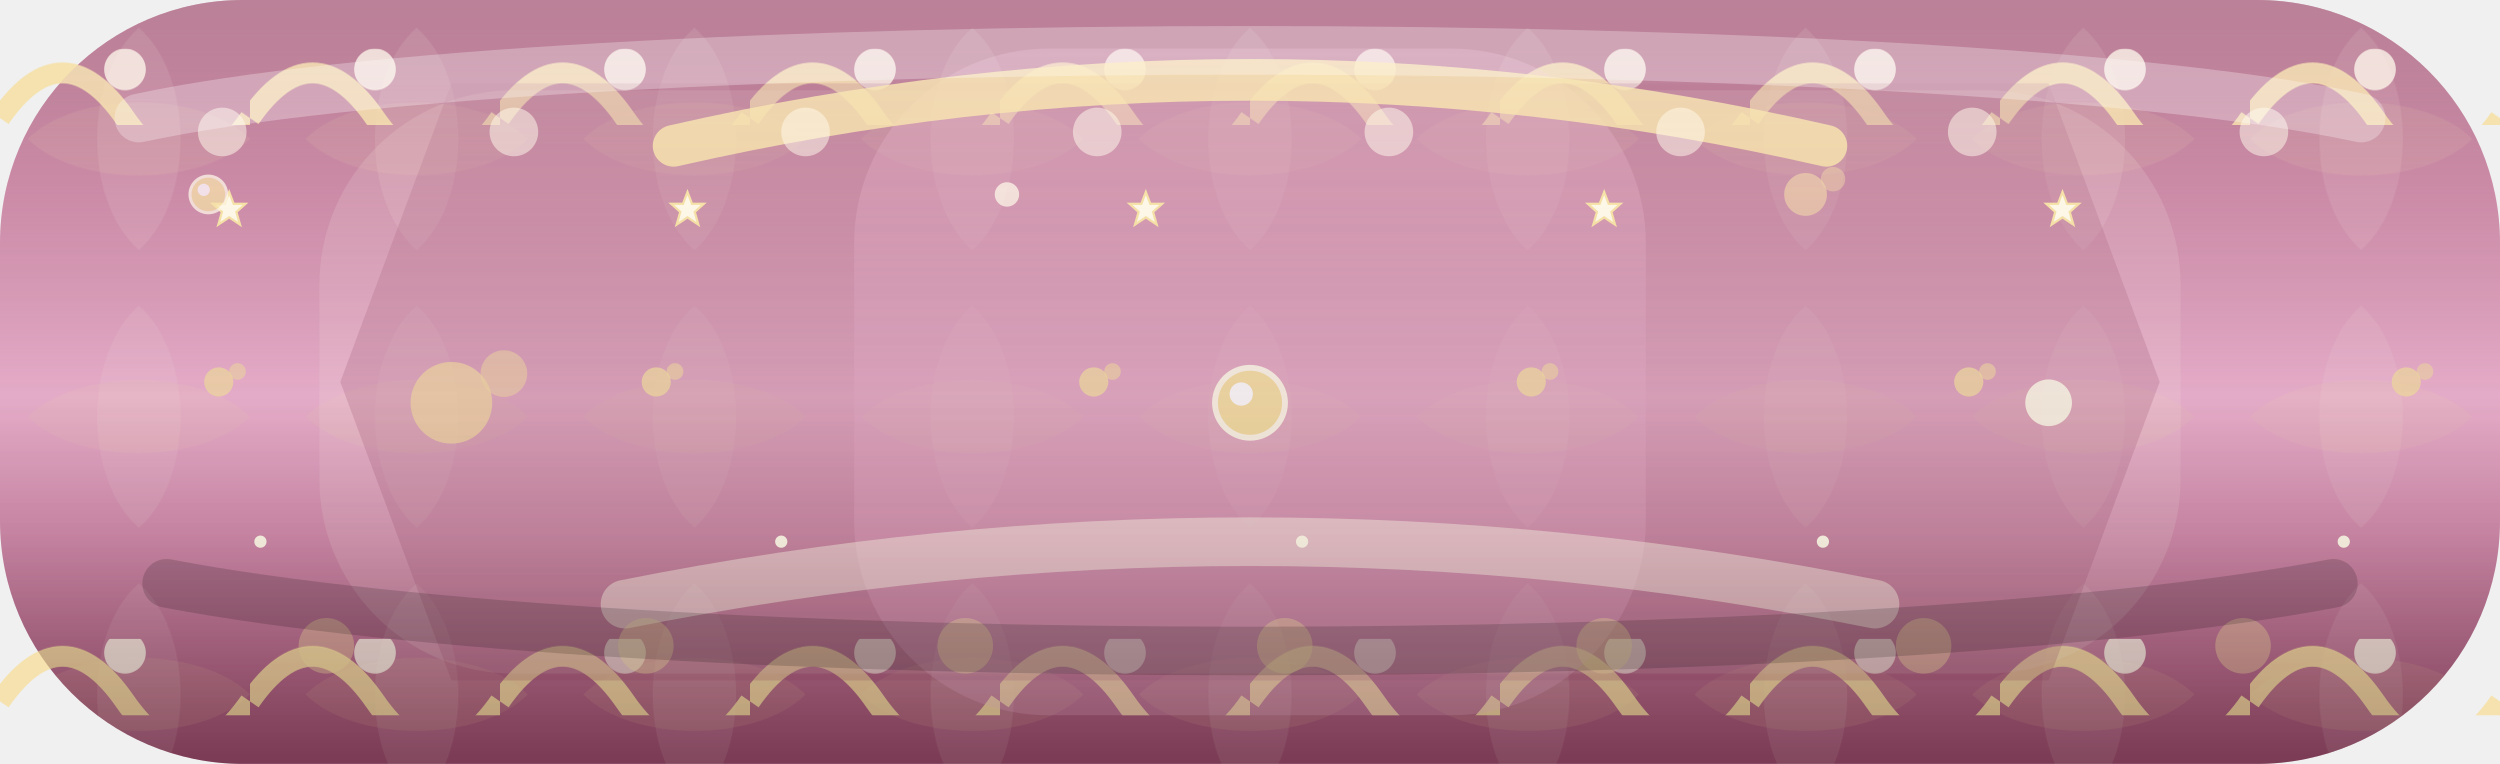
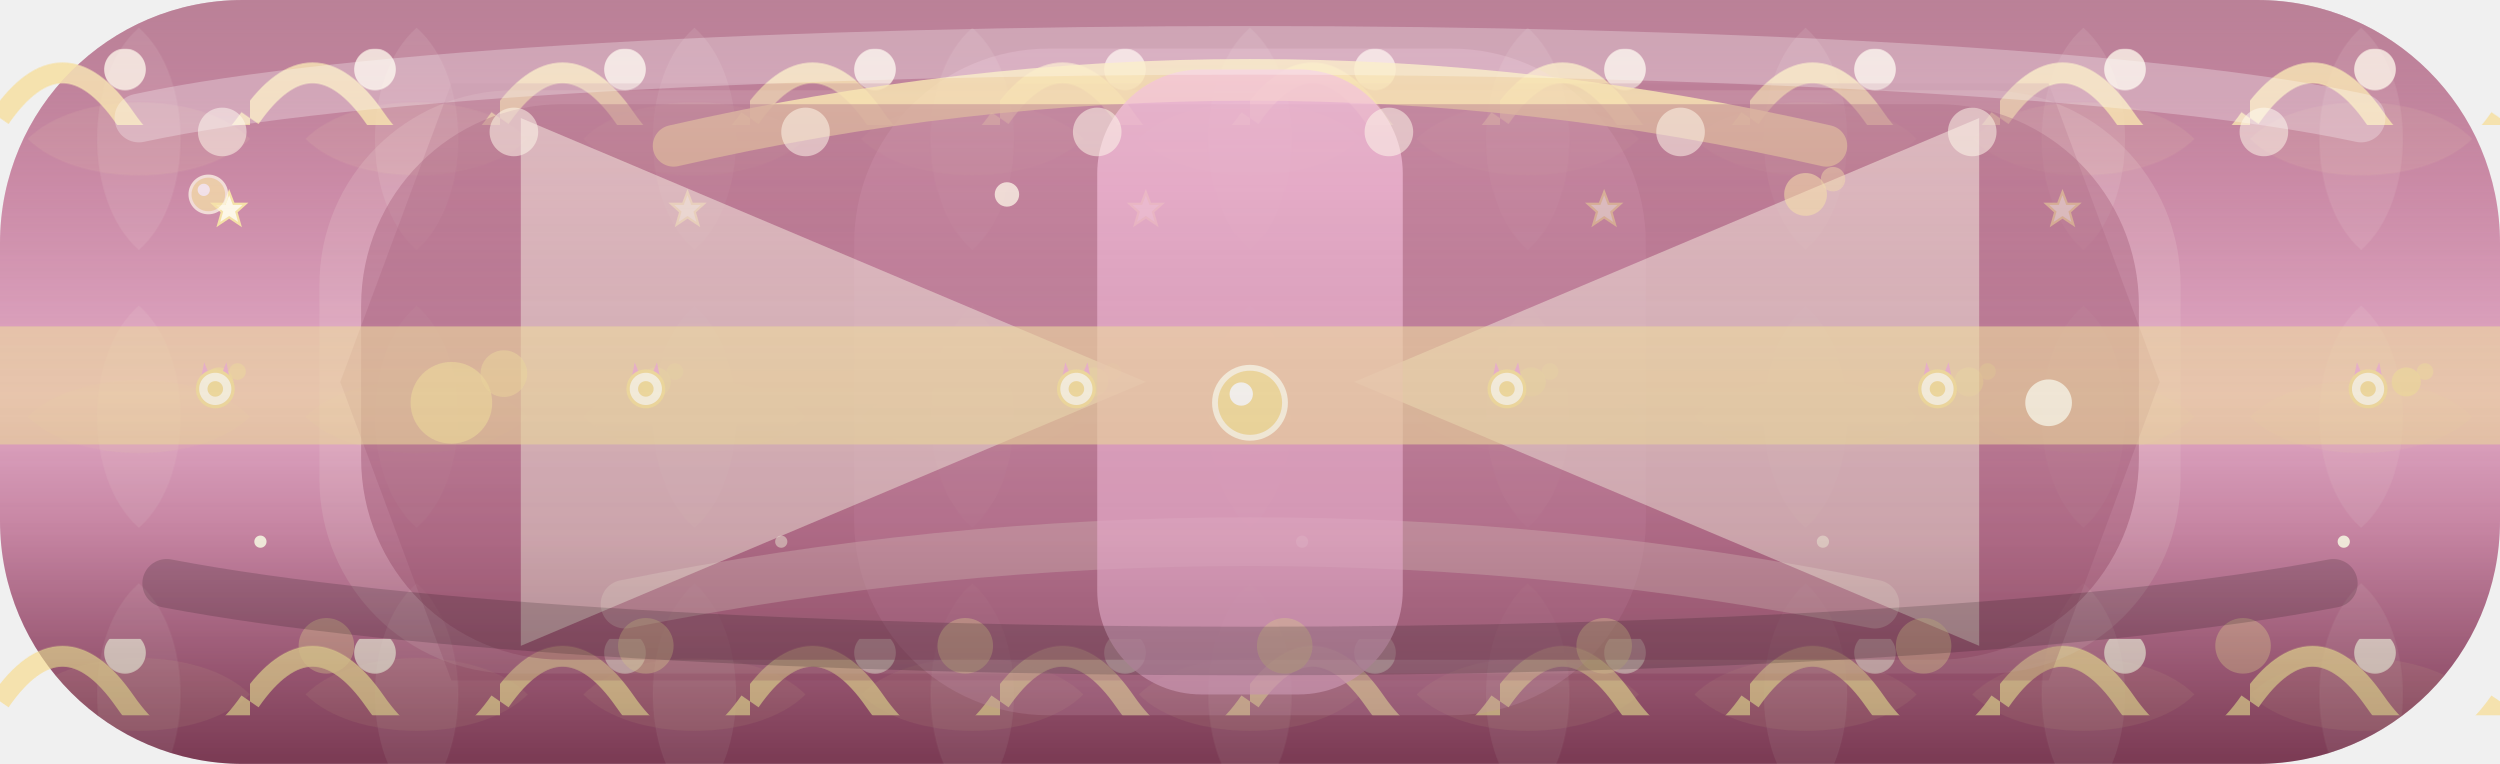
<svg xmlns="http://www.w3.org/2000/svg" width="720" height="220" viewBox="0 0 720 220">
  <defs>
    <linearGradient id="bg" x1="0" y1="0" x2="0" y2="1">
      <stop offset="0%" stop-color="#9d4b6b" />
      <stop offset="52%" stop-color="#f0b2d1" />
      <stop offset="100%" stop-color="#9d4b6b" />
    </linearGradient>
    <linearGradient id="satin" x1="0" y1="0" x2="0" y2="1">
      <stop offset="0%" stop-color="rgba(255,255,255,0.30)" />
      <stop offset="24%" stop-color="rgba(255,255,255,0.12)" />
      <stop offset="70%" stop-color="rgba(0,0,0,0.06)" />
      <stop offset="100%" stop-color="rgba(0,0,0,0.22)" />
    </linearGradient>
    <pattern id="brocade-reveillon5" width="80" height="80" patternUnits="userSpaceOnUse">
      <path d="M 40 8 C 56 22, 56 58, 40 72 C 24 58, 24 22, 40 8 Z" fill="#fff8e7" opacity="0.10" />
      <path d="M 8 40 C 22 26, 58 26, 72 40 C 58 54, 22 54, 8 40 Z" fill="#f6df9f" opacity="0.10" />
    </pattern>
    <pattern id="trim-reveillon5" width="72" height="42" patternUnits="userSpaceOnUse">
      <path d="M 0 34 Q 18 8 36 34 T 72 34" stroke="#f6df9f" stroke-width="6" fill="none" opacity="0.9" />
      <circle cx="36" cy="20" r="6" fill="#fff8e7" opacity="0.84" />
    </pattern>
  </defs>
  <rect width="720" height="220" rx="70" fill="url(#bg)" />
  <rect x="0" y="0" width="720" height="220" rx="70" fill="url(#brocade-reveillon5)" />
  <rect x="0" y="14" width="720" height="22" fill="url(#trim-reveillon5)" opacity="0.90" />
  <rect x="0" y="184" width="720" height="22" fill="url(#trim-reveillon5)" opacity="0.90" />
  <rect x="92" y="26" width="536" height="168" rx="56" fill="#fff8e7" opacity="0.14" />
  <path d="M 130 24 L 590 24 L 622 110 L 590 196 L 130 196 L 98 110 Z" fill="#9d4b6b" opacity="0.22" />
  <rect x="246" y="14" width="228" height="192" rx="56" fill="#f0b2d1" opacity="0.24" />
  <path d="M 194 42 Q 360 4 526 42" stroke="#f6df9f" stroke-width="12" fill="none" stroke-linecap="round" opacity="0.82" />
  <path d="M 180 174 Q 360 138 540 174" stroke="#fff8e7" stroke-width="14" fill="none" stroke-linecap="round" opacity="0.46" />
  <g transform="translate(63 110)">
    <circle r="4.2" fill="#f6df9f" opacity="0.72" />
    <circle cx="5.4" cy="-3" r="2.4" fill="#f6df9f" opacity="0.55" />
  </g>
  <g transform="translate(189 110)">
    <circle r="4.2" fill="#f6df9f" opacity="0.72" />
    <circle cx="5.4" cy="-3" r="2.4" fill="#f6df9f" opacity="0.55" />
  </g>
  <g transform="translate(315 110)">
    <circle r="4.2" fill="#f6df9f" opacity="0.72" />
    <circle cx="5.4" cy="-3" r="2.4" fill="#f6df9f" opacity="0.55" />
  </g>
  <g transform="translate(441 110)">
    <circle r="4.2" fill="#f6df9f" opacity="0.72" />
    <circle cx="5.4" cy="-3" r="2.4" fill="#f6df9f" opacity="0.55" />
  </g>
  <g transform="translate(567 110)">
    <circle r="4.2" fill="#f6df9f" opacity="0.72" />
    <circle cx="5.4" cy="-3" r="2.4" fill="#f6df9f" opacity="0.55" />
  </g>
  <g transform="translate(693 110)">
    <circle r="4.2" fill="#f6df9f" opacity="0.72" />
    <circle cx="5.4" cy="-3" r="2.4" fill="#f6df9f" opacity="0.55" />
  </g>
  <g transform="translate(66 60)">
    <path d="M 0 -4.68 L 1.3 -1.3 L 4.68 -1.3 L 2.08 1.04 L 3.12 4.68 L 0 2.6 L -3.12 4.68 L -2.08 1.04 L -4.68 -1.3 L -1.3 -1.3 Z" fill="#fff8e7" stroke="#f6df9f" stroke-width="0.65" />
  </g>
  <g transform="translate(198 60)">
    <path d="M 0 -4.68 L 1.3 -1.3 L 4.68 -1.3 L 2.08 1.04 L 3.12 4.68 L 0 2.6 L -3.12 4.68 L -2.08 1.04 L -4.68 -1.3 L -1.3 -1.3 Z" fill="#fff8e7" stroke="#f6df9f" stroke-width="0.65" />
  </g>
  <g transform="translate(330 60)">
    <path d="M 0 -4.68 L 1.3 -1.3 L 4.68 -1.3 L 2.08 1.04 L 3.12 4.68 L 0 2.6 L -3.12 4.68 L -2.08 1.04 L -4.68 -1.3 L -1.3 -1.3 Z" fill="#fff8e7" stroke="#f6df9f" stroke-width="0.65" />
  </g>
  <g transform="translate(462 60)">
    <path d="M 0 -4.68 L 1.3 -1.3 L 4.68 -1.3 L 2.08 1.04 L 3.12 4.68 L 0 2.6 L -3.12 4.68 L -2.08 1.04 L -4.68 -1.3 L -1.3 -1.3 Z" fill="#fff8e7" stroke="#f6df9f" stroke-width="0.65" />
  </g>
  <g transform="translate(594 60)">
    <path d="M 0 -4.68 L 1.3 -1.3 L 4.68 -1.3 L 2.08 1.04 L 3.12 4.68 L 0 2.6 L -3.12 4.68 L -2.08 1.04 L -4.68 -1.3 L -1.3 -1.3 Z" fill="#fff8e7" stroke="#f6df9f" stroke-width="0.65" />
  </g>
  <circle cx="75" cy="156" r="1.76" fill="#fff8e7" />
  <circle cx="225" cy="156" r="1.76" fill="#fff8e7" />
  <circle cx="375" cy="156" r="1.76" fill="#fff8e7" />
  <circle cx="525" cy="156" r="1.76" fill="#fff8e7" />
  <circle cx="675" cy="156" r="1.76" fill="#fff8e7" />
+   <rect x="104" y="30" width="512" height="160" rx="58" fill="#9d4b6b" opacity="0.40" />
+   <path d="M 150 34 L 330 110 L 150 186 Z" fill="#fff8e7" opacity="0.46" />
+   <path d="M 570 34 L 390 110 L 570 186 Z" fill="#fff8e7" opacity="0.46" />
+   <rect x="316" y="20" width="88" height="180" rx="30" fill="#f0b2d1" opacity="0.72" />
+   <rect x="0" y="94" width="720" height="34" fill="#f6df9f" opacity="0.62" />
+   <g opacity="0.92">
+     <g transform="translate(62 112)">
+       <path d="M -3.2 -7.68 L -0.64 -1.28 L -4.48 -1.28 Z M 3.2 -7.68 L 0.64 -1.28 L 4.48 -1.28 Z" fill="#f0b2d1" />
+       <circle r="5.12" fill="#fff8e7" stroke="#f6df9f" stroke-width="0.96" />
+       <circle r="2.24" fill="#f6df9f" />
+     </g>
+     <g transform="translate(186 112)">
+       <path d="M -3.2 -7.68 L -0.64 -1.28 L -4.48 -1.28 Z M 3.2 -7.68 L 0.64 -1.28 L 4.48 -1.28 Z" fill="#f0b2d1" />
+       <circle r="5.12" fill="#fff8e7" stroke="#f6df9f" stroke-width="0.96" />
+       <circle r="2.24" fill="#f6df9f" />
+     </g>
+     <g transform="translate(310 112)">
+       <path d="M -3.2 -7.68 L -0.64 -1.28 L -4.48 -1.28 Z M 3.2 -7.68 L 0.64 -1.28 L 4.48 -1.28 Z" fill="#f0b2d1" />
+       <circle r="5.12" fill="#fff8e7" stroke="#f6df9f" stroke-width="0.96" />
+       <circle r="2.24" fill="#f6df9f" />
+     </g>
+     <g transform="translate(434 112)">
+       <path d="M -3.2 -7.68 L -0.64 -1.28 L -4.48 -1.28 Z M 3.2 -7.68 L 0.64 -1.28 L 4.48 -1.28 Z" fill="#f0b2d1" />
+       <circle r="5.12" fill="#fff8e7" stroke="#f6df9f" stroke-width="0.96" />
+       <circle r="2.24" fill="#f6df9f" />
+     </g>
+     <g transform="translate(558 112)">
+       <path d="M -3.2 -7.68 L -0.64 -1.28 L -4.48 -1.28 Z M 3.2 -7.68 L 0.64 -1.28 L 4.48 -1.28 Z" fill="#f0b2d1" />
+       <circle r="5.12" fill="#fff8e7" stroke="#f6df9f" stroke-width="0.96" />
+       <circle r="2.24" fill="#f6df9f" />
+     </g>
+     <g transform="translate(682 112)">
+       <path d="M -3.2 -7.68 L -0.64 -1.28 L -4.48 -1.28 Z M 3.2 -7.68 L 0.64 -1.28 L 4.48 -1.28 Z" fill="#f0b2d1" />
+       <circle r="5.12" fill="#fff8e7" stroke="#f6df9f" stroke-width="0.96" />
+       <circle r="2.24" fill="#f6df9f" />
+     </g>
+   </g>
  <g opacity="0.74">
    <g transform="translate(60 56)">
      <circle r="5.28" fill="#f6df9f" stroke="#fff8e7" stroke-width="0.88" />
      <circle cx="-1.32" cy="-1.32" r="1.76" fill="#fff" />
    </g>
    <circle cx="290" cy="56" r="3.52" fill="#fff8e7" />
    <g transform="translate(520 56)">
      <circle r="6.16" fill="#f6df9f" opacity="0.72" />
      <circle cx="7.92" cy="-4.4" r="3.52" fill="#f6df9f" opacity="0.55" />
    </g>
  </g>
  <g opacity="0.88">
    <g transform="translate(130 116)">
      <circle r="11.76" fill="#f6df9f" opacity="0.72" />
      <circle cx="15.12" cy="-8.4" r="6.72" fill="#f6df9f" opacity="0.55" />
    </g>
    <g transform="translate(360 116)">
      <circle r="10.08" fill="#f6df9f" stroke="#fff8e7" stroke-width="1.68" />
      <circle cx="-2.52" cy="-2.52" r="3.36" fill="#fff" />
    </g>
    <circle cx="590" cy="116" r="6.72" fill="#fff8e7" />
  </g>
  <g opacity="0.74">
    <circle cx="64" cy="38" r="7" fill="#fff8e7" opacity="0.7" />
    <circle cx="148" cy="38" r="7" fill="#fff8e7" opacity="0.7" />
    <circle cx="232" cy="38" r="7" fill="#fff8e7" opacity="0.7" />
    <circle cx="316" cy="38" r="7" fill="#fff8e7" opacity="0.7" />
    <circle cx="400" cy="38" r="7" fill="#fff8e7" opacity="0.7" />
    <circle cx="484" cy="38" r="7" fill="#fff8e7" opacity="0.7" />
    <circle cx="568" cy="38" r="7" fill="#fff8e7" opacity="0.7" />
    <circle cx="652" cy="38" r="7" fill="#fff8e7" opacity="0.7" />
  </g>
  <g opacity="0.64">
    <circle cx="94" cy="186" r="8" fill="#f6df9f" opacity="0.62" />
    <circle cx="186" cy="186" r="8" fill="#f6df9f" opacity="0.62" />
    <circle cx="278" cy="186" r="8" fill="#f6df9f" opacity="0.62" />
    <circle cx="370" cy="186" r="8" fill="#f6df9f" opacity="0.62" />
    <circle cx="462" cy="186" r="8" fill="#f6df9f" opacity="0.62" />
    <circle cx="554" cy="186" r="8" fill="#f6df9f" opacity="0.62" />
    <circle cx="646" cy="186" r="8" fill="#f6df9f" opacity="0.62" />
  </g>
  <rect x="0" y="0" width="720" height="220" rx="70" fill="url(#satin)" />
  <path d="M 40 34 C 160 8, 560 8, 680 34" stroke="rgba(255,255,255,0.28)" stroke-width="14" stroke-linecap="round" fill="none" />
  <path d="M 48 168 C 184 194, 536 194, 672 168" stroke="rgba(0,0,0,0.16)" stroke-width="14" stroke-linecap="round" fill="none" />
</svg>
